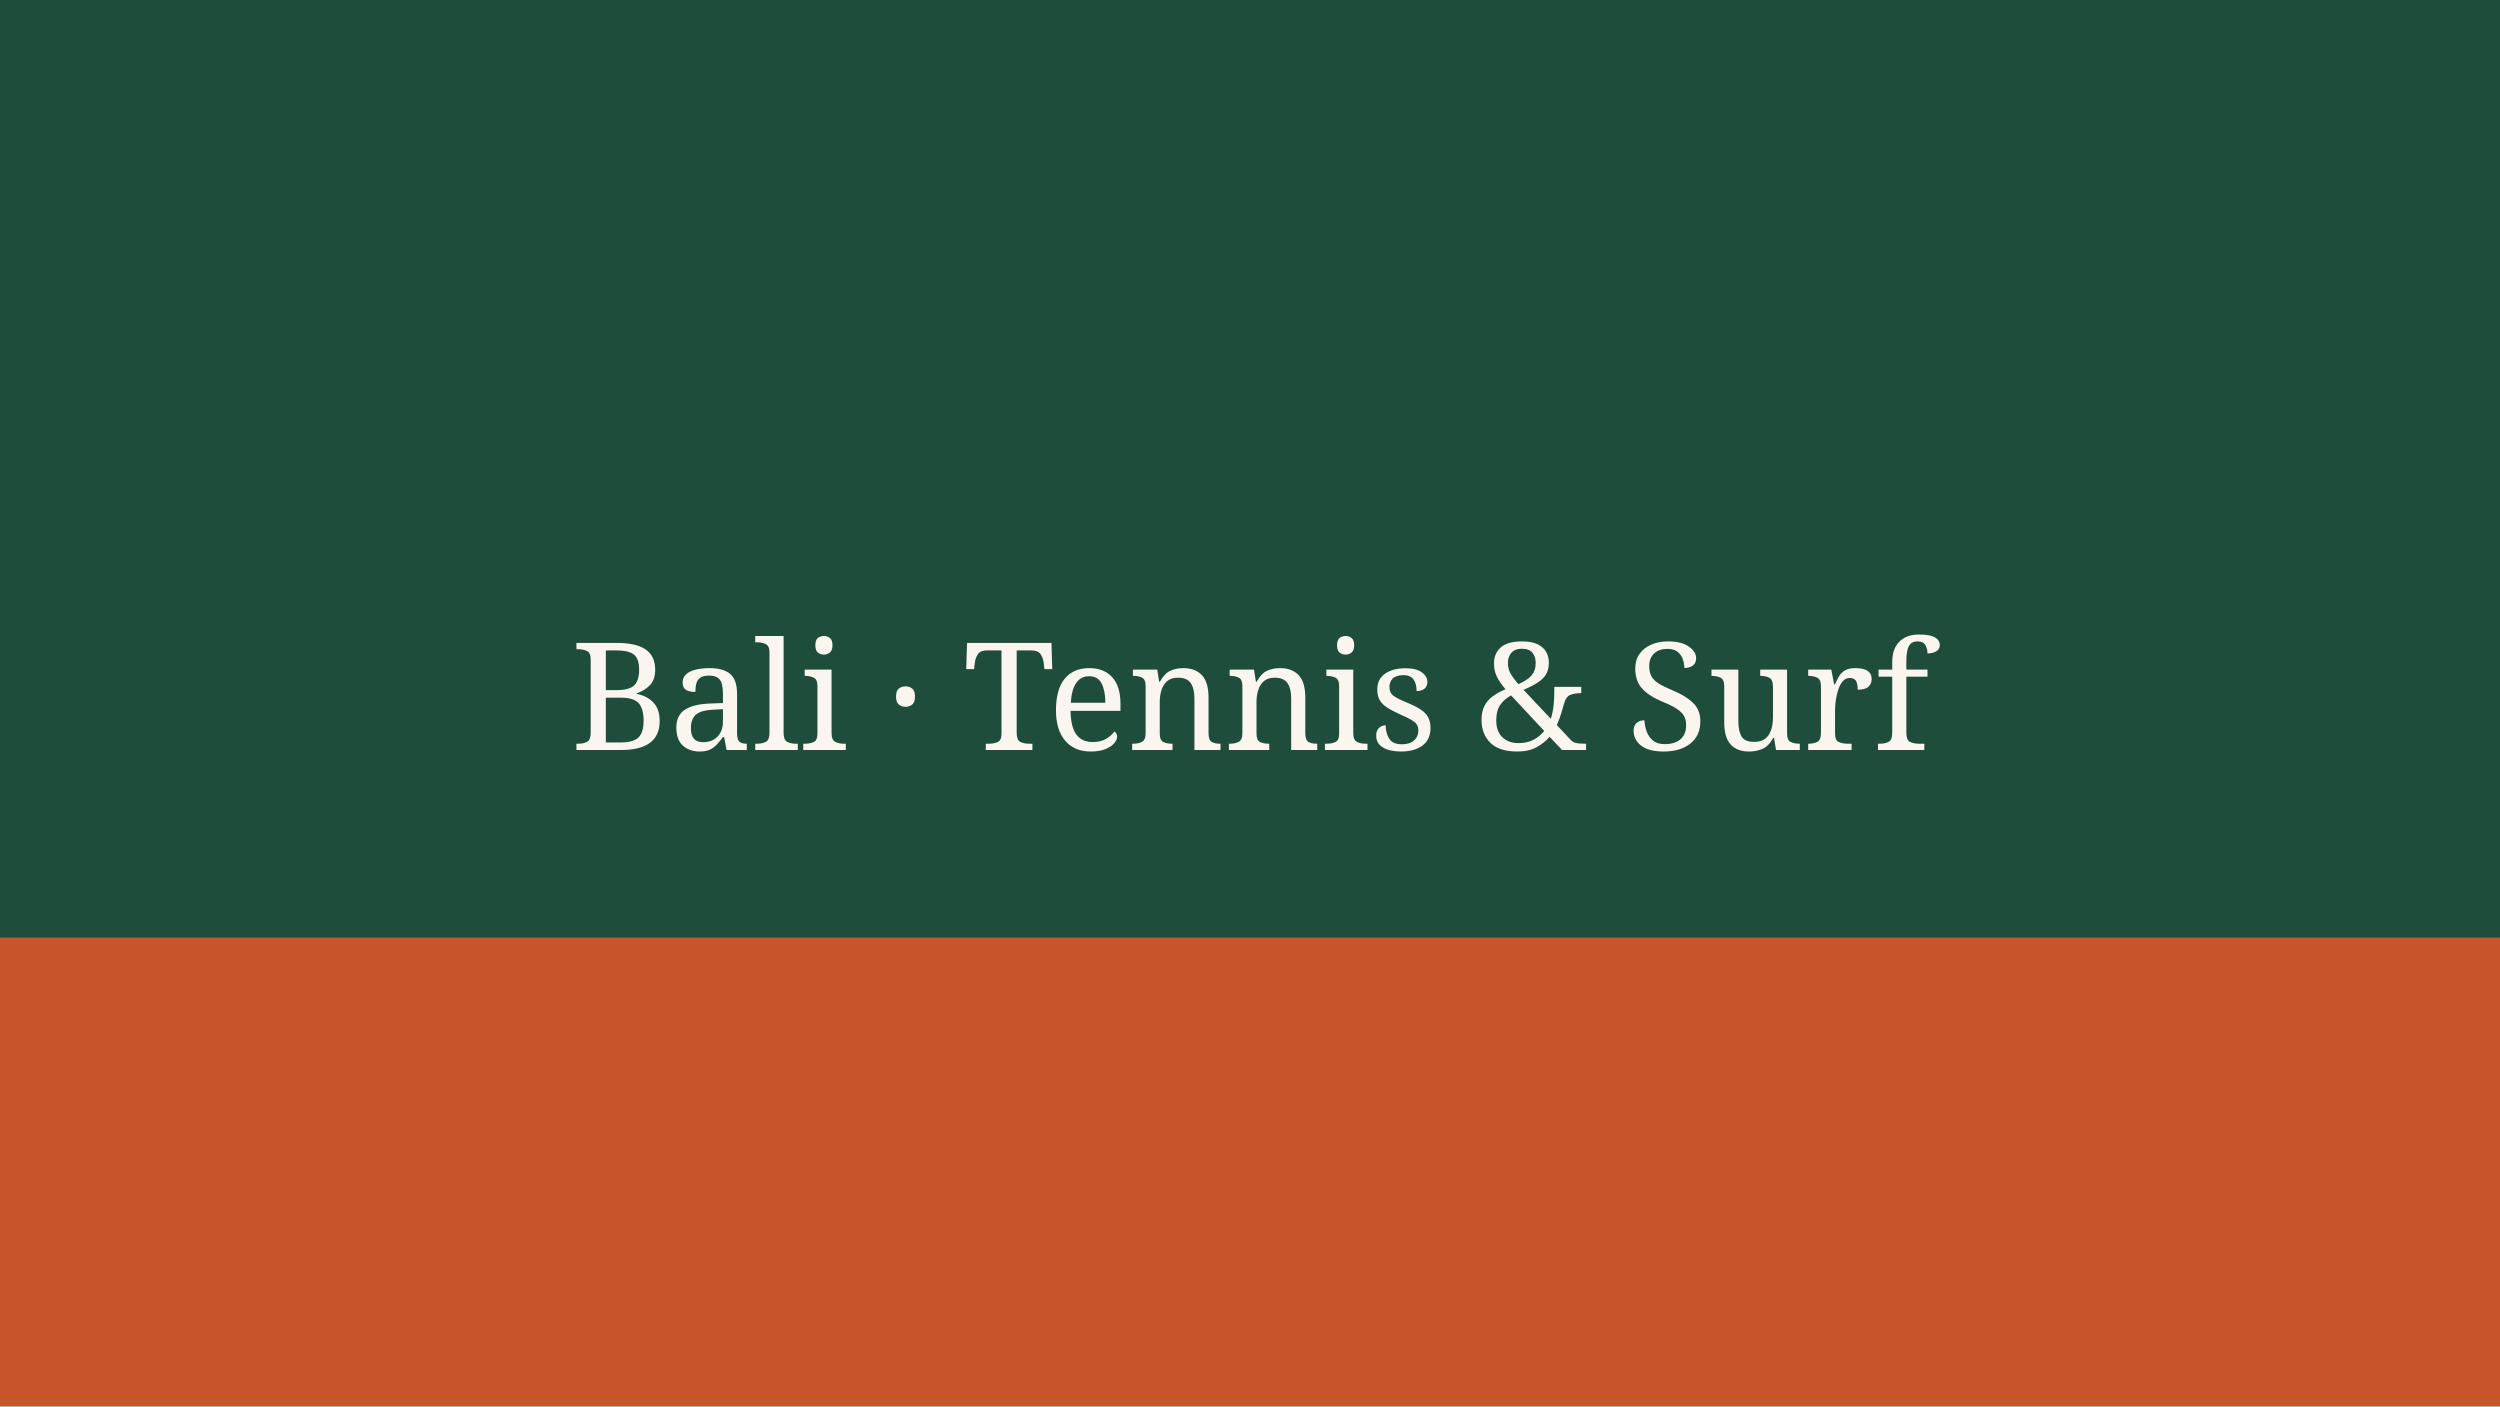
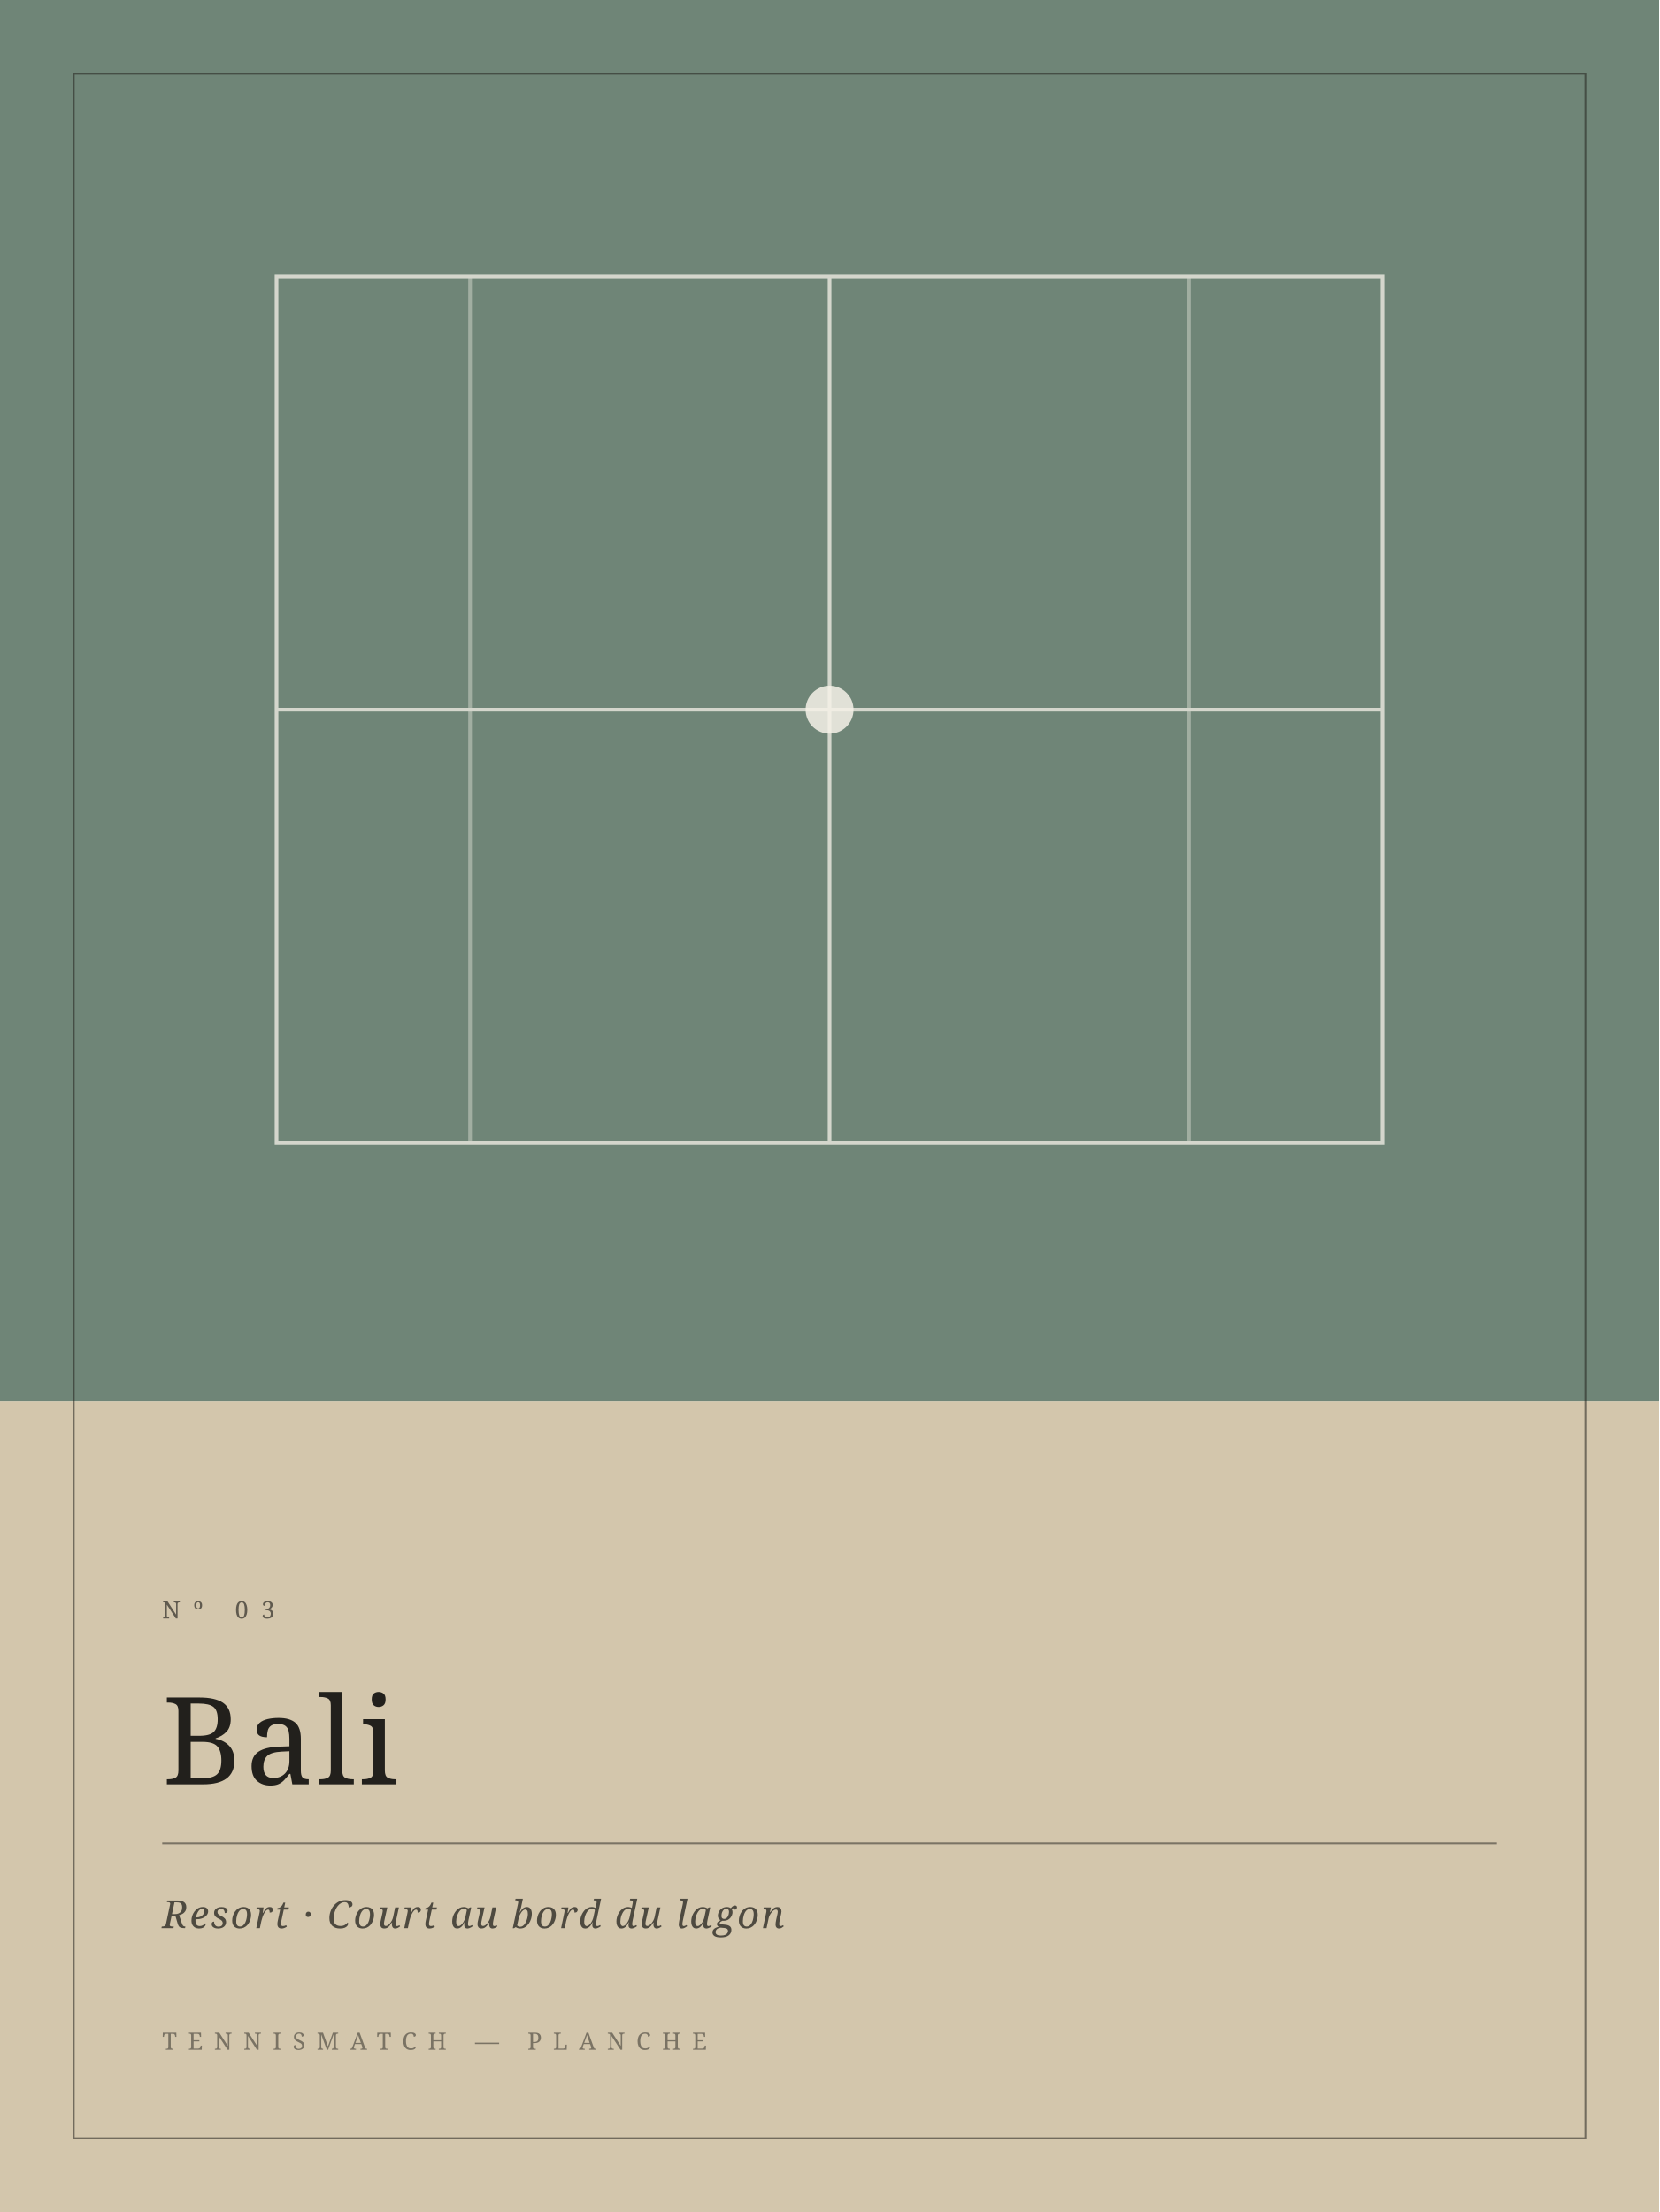
- <svg xmlns="http://www.w3.org/2000/svg" width="800" height="450">
-   <rect width="800" height="450" fill="#1E4D3B" />
-   <rect y="300" width="800" height="150" fill="#C8542B" />
-   <text x="400" y="240" font-size="48" fill="#FAF6EF" text-anchor="middle" font-family="Georgia">Bali · Tennis &amp; Surf</text>
+ <svg xmlns="http://www.w3.org/2000/svg" viewBox="0 0 900 1200" width="900" height="1200" role="img" aria-label="Bali">
+   <rect width="900" height="1200" fill="#F1EADF" />
+   <rect x="0" y="0" width="900" height="760" fill="#6F8577" />
+   <g stroke="#F5F1E8" stroke-width="2" fill="none" opacity="0.75">
+     <rect x="150" y="150" width="600" height="470" />
+     <line x1="150" y1="385" x2="750" y2="385" />
+     <line x1="450" y1="150" x2="450" y2="620" />
+     <line x1="255" y1="150" x2="255" y2="620" opacity="0.5" />
+     <line x1="645" y1="150" x2="645" y2="620" opacity="0.5" />
+   </g>
+   <circle cx="450" cy="385" r="13" fill="#F5F1E8" opacity="0.85" />
+   <rect x="0" y="760" width="900" height="440" fill="#D3C6AC" />
+   <g stroke="#22201C" stroke-width="1" fill="none" opacity="0.55">
+     <rect x="40" y="40" width="820" height="1120" />
+   </g>
+   <g font-family="Didot, 'Playfair Display', Georgia, serif" fill="#22201C">
+     <text x="88" y="878" font-size="13" letter-spacing="7" opacity="0.65">Nº 03</text>
+     <text x="88" y="968" font-size="66" letter-spacing="2">Bali</text>
+     <line x1="88" y1="1000" x2="812" y2="1000" stroke="#22201C" stroke-width="1" opacity="0.5" />
+     <text x="88" y="1046" font-size="21" font-style="italic" letter-spacing="1" opacity="0.75">Resort · Court au bord du lagon</text>
+     <text x="88" y="1112" font-size="13" letter-spacing="6" opacity="0.5">TENNISMATCH — PLANCHE</text>
+   </g>
</svg>
